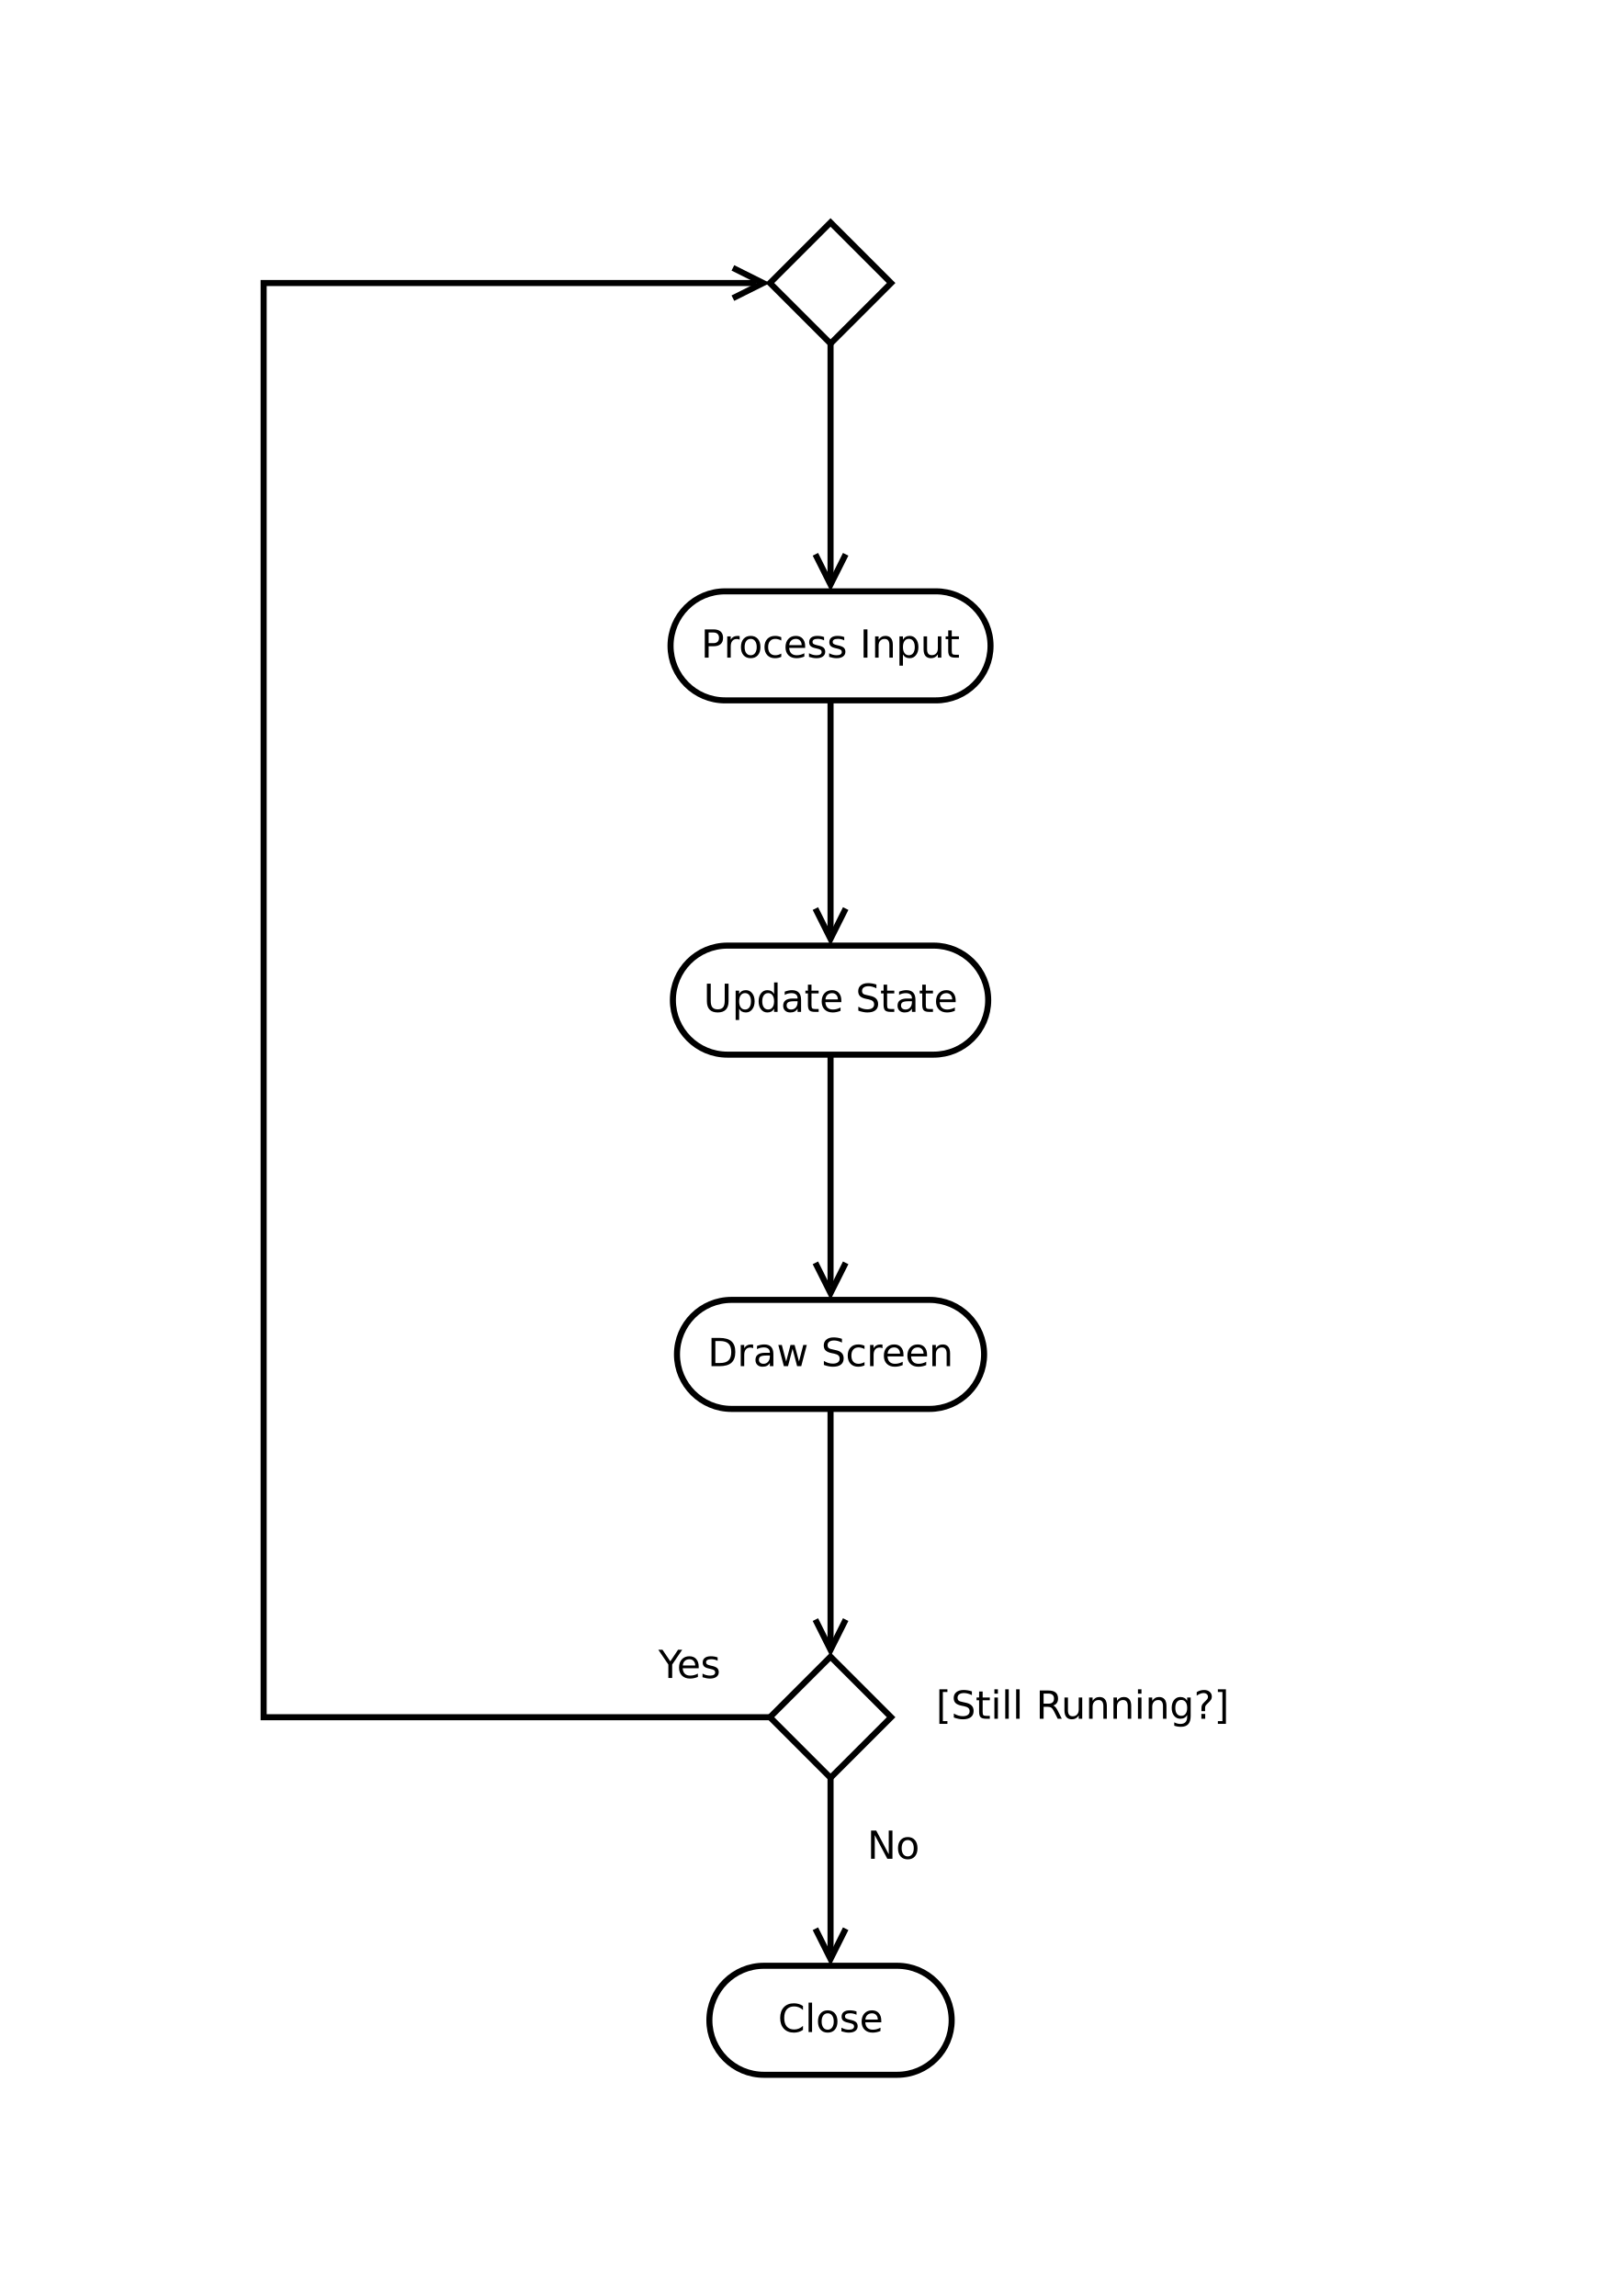
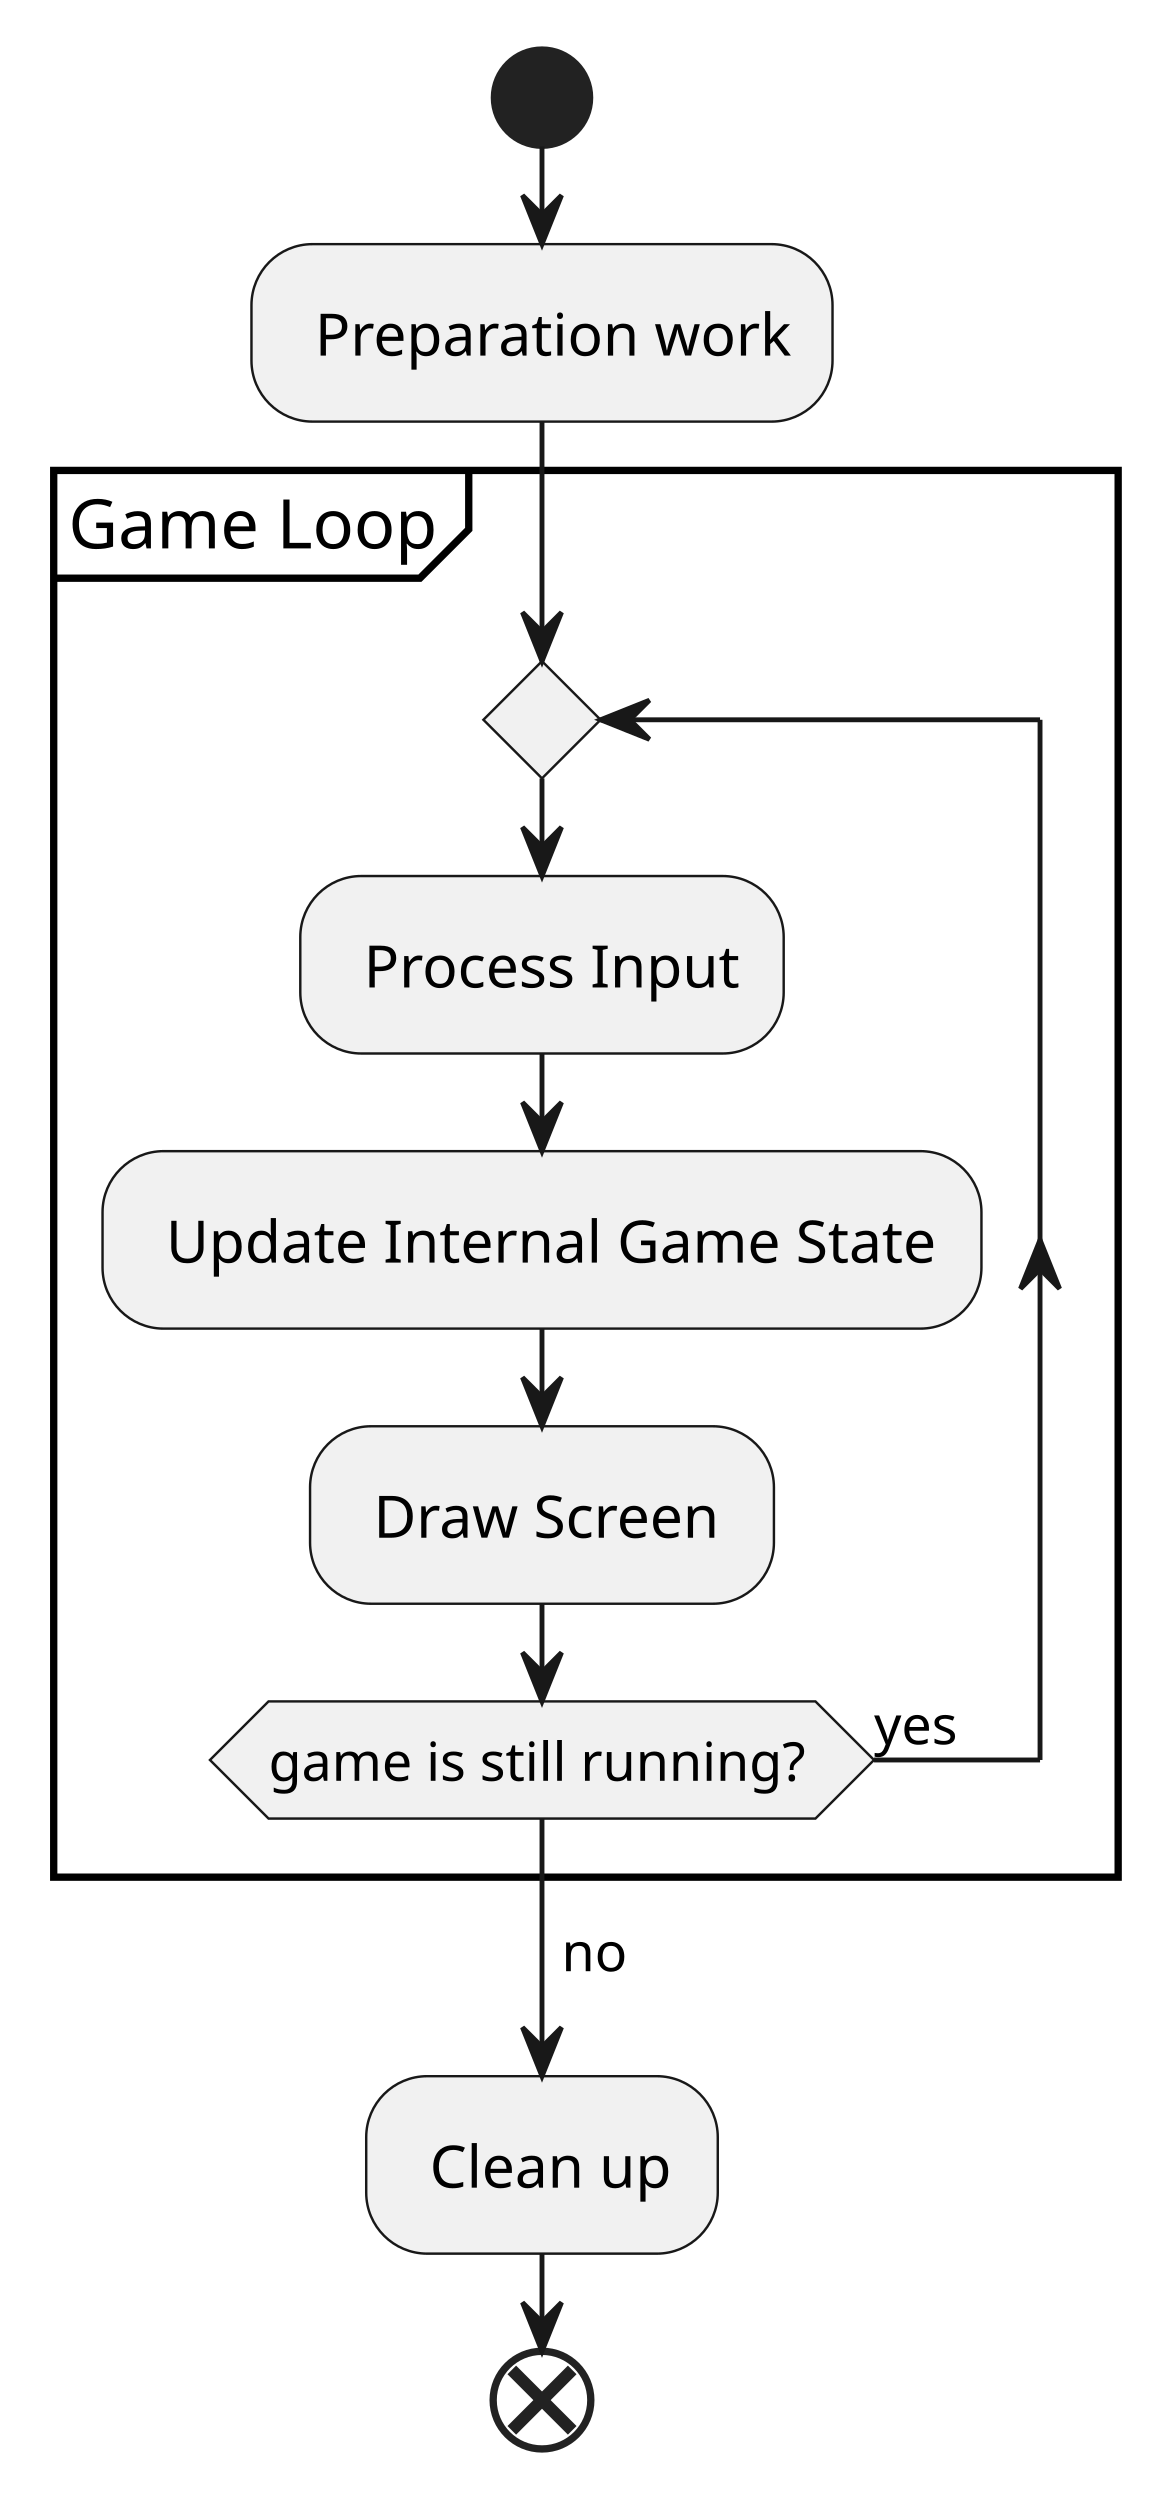
- <svg xmlns="http://www.w3.org/2000/svg" xmlns:xlink="http://www.w3.org/1999/xlink" width="595.276pt" height="841.89pt" viewBox="0 0 595.276 841.89" version="1.1">
-   <defs>
-     <g>
-       <symbol overflow="visible" id="glyph0-0">
-         <path style="stroke:none;" d="M 0.703 2.516 L 0.703 -10.031 L 7.812 -10.031 L 7.812 2.516 Z M 1.5 1.719 L 7.031 1.719 L 7.031 -9.234 L 1.5 -9.234 Z M 1.5 1.719 " />
-       </symbol>
-       <symbol overflow="visible" id="glyph0-1">
-         <path style="stroke:none;" d="M 2.797 -9.219 L 2.797 -5.312 L 4.562 -5.312 C 5.219 -5.312 5.723 -5.477 6.078 -5.812 C 6.43 -6.156 6.609 -6.641 6.609 -7.266 C 6.609 -7.891 6.43 -8.367 6.078 -8.703 C 5.723 -9.047 5.219 -9.219 4.562 -9.219 Z M 1.391 -10.359 L 4.562 -10.359 C 5.719 -10.359 6.594 -10.098 7.188 -9.578 C 7.789 -9.055 8.094 -8.285 8.094 -7.266 C 8.094 -6.242 7.789 -5.473 7.188 -4.953 C 6.594 -4.43 5.719 -4.172 4.562 -4.172 L 2.797 -4.172 L 2.797 0 L 1.391 0 Z M 1.391 -10.359 " />
-       </symbol>
-       <symbol overflow="visible" id="glyph0-2">
-         <path style="stroke:none;" d="M 5.844 -6.578 C 5.695 -6.66 5.539 -6.723 5.375 -6.766 C 5.207 -6.805 5.02 -6.828 4.812 -6.828 C 4.094 -6.828 3.539 -6.594 3.156 -6.125 C 2.77 -5.656 2.578 -4.977 2.578 -4.094 L 2.578 0 L 1.297 0 L 1.297 -7.781 L 2.578 -7.781 L 2.578 -6.562 C 2.848 -7.039 3.195 -7.395 3.625 -7.625 C 4.051 -7.852 4.57 -7.969 5.188 -7.969 C 5.281 -7.969 5.379 -7.957 5.484 -7.938 C 5.586 -7.926 5.707 -7.91 5.844 -7.891 Z M 5.844 -6.578 " />
-       </symbol>
-       <symbol overflow="visible" id="glyph0-3">
-         <path style="stroke:none;" d="M 4.359 -6.875 C 3.672 -6.875 3.125 -6.609 2.719 -6.078 C 2.32 -5.547 2.125 -4.812 2.125 -3.875 C 2.125 -2.945 2.32 -2.211 2.719 -1.672 C 3.113 -1.141 3.66 -0.875 4.359 -0.875 C 5.035 -0.875 5.57 -1.145 5.969 -1.688 C 6.363 -2.227 6.562 -2.957 6.562 -3.875 C 6.562 -4.801 6.363 -5.531 5.969 -6.062 C 5.57 -6.602 5.035 -6.875 4.359 -6.875 Z M 4.359 -7.969 C 5.461 -7.969 6.332 -7.602 6.969 -6.875 C 7.602 -6.156 7.922 -5.156 7.922 -3.875 C 7.922 -2.602 7.602 -1.602 6.969 -0.875 C 6.332 -0.156 5.461 0.203 4.359 0.203 C 3.242 0.203 2.367 -0.156 1.734 -0.875 C 1.098 -1.602 0.781 -2.602 0.781 -3.875 C 0.781 -5.156 1.098 -6.156 1.734 -6.875 C 2.367 -7.602 3.242 -7.969 4.359 -7.969 Z M 4.359 -7.969 " />
-       </symbol>
-       <symbol overflow="visible" id="glyph0-4">
-         <path style="stroke:none;" d="M 6.938 -7.484 L 6.938 -6.281 C 6.57 -6.477 6.207 -6.625 5.844 -6.719 C 5.477 -6.82 5.113 -6.875 4.75 -6.875 C 3.914 -6.875 3.27 -6.609 2.812 -6.078 C 2.352 -5.555 2.125 -4.82 2.125 -3.875 C 2.125 -2.926 2.352 -2.188 2.812 -1.656 C 3.27 -1.133 3.914 -0.875 4.75 -0.875 C 5.113 -0.875 5.477 -0.926 5.844 -1.031 C 6.207 -1.133 6.57 -1.285 6.938 -1.484 L 6.938 -0.297 C 6.582 -0.129 6.211 -0.004 5.828 0.078 C 5.441 0.16 5.035 0.203 4.609 0.203 C 3.441 0.203 2.508 -0.16 1.812 -0.891 C 1.125 -1.629 0.781 -2.625 0.781 -3.875 C 0.781 -5.145 1.129 -6.145 1.828 -6.875 C 2.523 -7.602 3.477 -7.969 4.688 -7.969 C 5.082 -7.969 5.469 -7.926 5.844 -7.844 C 6.219 -7.758 6.582 -7.641 6.938 -7.484 Z M 6.938 -7.484 " />
-       </symbol>
-       <symbol overflow="visible" id="glyph0-5">
-         <path style="stroke:none;" d="M 7.984 -4.203 L 7.984 -3.578 L 2.125 -3.578 C 2.176 -2.703 2.438 -2.031 2.906 -1.562 C 3.383 -1.102 4.047 -0.875 4.891 -0.875 C 5.379 -0.875 5.852 -0.938 6.312 -1.062 C 6.781 -1.188 7.238 -1.367 7.688 -1.609 L 7.688 -0.391 C 7.227 -0.203 6.758 -0.055 6.281 0.047 C 5.801 0.148 5.312 0.203 4.812 0.203 C 3.57 0.203 2.586 -0.156 1.859 -0.875 C 1.141 -1.602 0.781 -2.582 0.781 -3.812 C 0.781 -5.082 1.125 -6.094 1.812 -6.844 C 2.5 -7.594 3.426 -7.969 4.594 -7.969 C 5.645 -7.969 6.473 -7.629 7.078 -6.953 C 7.68 -6.273 7.984 -5.359 7.984 -4.203 Z M 6.719 -4.578 C 6.707 -5.273 6.508 -5.832 6.125 -6.25 C 5.738 -6.664 5.234 -6.875 4.609 -6.875 C 3.898 -6.875 3.328 -6.672 2.891 -6.266 C 2.461 -5.867 2.219 -5.305 2.156 -4.578 Z M 6.719 -4.578 " />
-       </symbol>
-       <symbol overflow="visible" id="glyph0-6">
-         <path style="stroke:none;" d="M 6.297 -7.547 L 6.297 -6.344 C 5.93 -6.52 5.555 -6.656 5.172 -6.75 C 4.785 -6.844 4.383 -6.891 3.969 -6.891 C 3.332 -6.891 2.852 -6.789 2.531 -6.594 C 2.219 -6.406 2.062 -6.117 2.062 -5.734 C 2.062 -5.43 2.176 -5.195 2.406 -5.031 C 2.633 -4.863 3.086 -4.703 3.766 -4.547 L 4.203 -4.453 C 5.109 -4.254 5.754 -3.977 6.141 -3.625 C 6.523 -3.27 6.719 -2.773 6.719 -2.141 C 6.719 -1.422 6.43 -0.848 5.859 -0.422 C 5.285 -0.004 4.5 0.203 3.5 0.203 C 3.082 0.203 2.645 0.16 2.188 0.078 C 1.738 -0.004 1.266 -0.125 0.766 -0.281 L 0.766 -1.609 C 1.242 -1.359 1.711 -1.172 2.172 -1.047 C 2.629 -0.93 3.082 -0.875 3.531 -0.875 C 4.125 -0.875 4.582 -0.973 4.906 -1.172 C 5.238 -1.379 5.406 -1.672 5.406 -2.047 C 5.406 -2.391 5.285 -2.656 5.047 -2.844 C 4.816 -3.031 4.305 -3.207 3.516 -3.375 L 3.062 -3.484 C 2.27 -3.648 1.695 -3.906 1.344 -4.25 C 1 -4.594 0.828 -5.066 0.828 -5.672 C 0.828 -6.398 1.082 -6.961 1.594 -7.359 C 2.113 -7.766 2.852 -7.969 3.812 -7.969 C 4.281 -7.969 4.723 -7.93 5.141 -7.859 C 5.555 -7.785 5.941 -7.68 6.297 -7.547 Z M 6.297 -7.547 " />
-       </symbol>
-       <symbol overflow="visible" id="glyph0-7">
-         <path style="stroke:none;" d="" />
-       </symbol>
-       <symbol overflow="visible" id="glyph0-8">
-         <path style="stroke:none;" d="M 1.391 -10.359 L 2.797 -10.359 L 2.797 0 L 1.391 0 Z M 1.391 -10.359 " />
-       </symbol>
-       <symbol overflow="visible" id="glyph0-9">
-         <path style="stroke:none;" d="M 7.797 -4.688 L 7.797 0 L 6.531 0 L 6.531 -4.656 C 6.531 -5.383 6.383 -5.93 6.094 -6.297 C 5.812 -6.672 5.379 -6.859 4.797 -6.859 C 4.109 -6.859 3.566 -6.633 3.172 -6.188 C 2.773 -5.75 2.578 -5.148 2.578 -4.391 L 2.578 0 L 1.297 0 L 1.297 -7.781 L 2.578 -7.781 L 2.578 -6.562 C 2.879 -7.031 3.238 -7.379 3.656 -7.609 C 4.07 -7.848 4.551 -7.969 5.094 -7.969 C 5.977 -7.969 6.648 -7.688 7.109 -7.125 C 7.566 -6.57 7.797 -5.758 7.797 -4.688 Z M 7.797 -4.688 " />
-       </symbol>
-       <symbol overflow="visible" id="glyph0-10">
-         <path style="stroke:none;" d="M 2.578 -1.172 L 2.578 2.953 L 1.297 2.953 L 1.297 -7.781 L 2.578 -7.781 L 2.578 -6.594 C 2.848 -7.062 3.188 -7.406 3.594 -7.625 C 4 -7.852 4.488 -7.969 5.062 -7.969 C 6.008 -7.969 6.773 -7.594 7.359 -6.844 C 7.953 -6.094 8.25 -5.102 8.25 -3.875 C 8.25 -2.656 7.953 -1.672 7.359 -0.922 C 6.773 -0.172 6.008 0.203 5.062 0.203 C 4.488 0.203 4 0.094 3.594 -0.125 C 3.188 -0.352 2.848 -0.703 2.578 -1.172 Z M 6.922 -3.875 C 6.922 -4.82 6.727 -5.562 6.344 -6.094 C 5.957 -6.625 5.426 -6.891 4.75 -6.891 C 4.07 -6.891 3.539 -6.625 3.156 -6.094 C 2.77 -5.562 2.578 -4.82 2.578 -3.875 C 2.578 -2.938 2.77 -2.203 3.156 -1.672 C 3.539 -1.141 4.07 -0.875 4.75 -0.875 C 5.426 -0.875 5.957 -1.141 6.344 -1.672 C 6.727 -2.203 6.922 -2.938 6.922 -3.875 Z M 6.922 -3.875 " />
-       </symbol>
-       <symbol overflow="visible" id="glyph0-11">
-         <path style="stroke:none;" d="M 1.203 -3.062 L 1.203 -7.781 L 2.484 -7.781 L 2.484 -3.125 C 2.484 -2.383 2.625 -1.828 2.906 -1.453 C 3.195 -1.086 3.629 -0.906 4.203 -0.906 C 4.891 -0.906 5.43 -1.125 5.828 -1.562 C 6.234 -2.008 6.438 -2.613 6.438 -3.375 L 6.438 -7.781 L 7.719 -7.781 L 7.719 0 L 6.438 0 L 6.438 -1.188 C 6.133 -0.719 5.773 -0.367 5.359 -0.141 C 4.953 0.086 4.477 0.203 3.938 0.203 C 3.039 0.203 2.359 -0.07 1.891 -0.625 C 1.43 -1.188 1.203 -2 1.203 -3.062 Z M 4.422 -7.969 Z M 4.422 -7.969 " />
-       </symbol>
-       <symbol overflow="visible" id="glyph0-12">
-         <path style="stroke:none;" d="M 2.609 -9.984 L 2.609 -7.781 L 5.234 -7.781 L 5.234 -6.781 L 2.609 -6.781 L 2.609 -2.562 C 2.609 -1.926 2.691 -1.516 2.859 -1.328 C 3.035 -1.148 3.391 -1.062 3.922 -1.062 L 5.234 -1.062 L 5.234 0 L 3.922 0 C 2.93 0 2.25 -0.18 1.875 -0.547 C 1.5 -0.922 1.312 -1.594 1.312 -2.562 L 1.312 -6.781 L 0.375 -6.781 L 0.375 -7.781 L 1.312 -7.781 L 1.312 -9.984 Z M 2.609 -9.984 " />
-       </symbol>
-       <symbol overflow="visible" id="glyph0-13">
-         <path style="stroke:none;" d="M 1.234 -10.359 L 2.641 -10.359 L 2.641 -4.062 C 2.641 -2.957 2.844 -2.16 3.25 -1.672 C 3.656 -1.18 4.305 -0.938 5.203 -0.938 C 6.098 -0.938 6.75 -1.18 7.156 -1.672 C 7.562 -2.16 7.766 -2.957 7.766 -4.062 L 7.766 -10.359 L 9.172 -10.359 L 9.172 -3.891 C 9.172 -2.547 8.836 -1.523 8.172 -0.828 C 7.504 -0.141 6.516 0.203 5.203 0.203 C 3.898 0.203 2.91 -0.141 2.234 -0.828 C 1.566 -1.523 1.234 -2.547 1.234 -3.891 Z M 1.234 -10.359 " />
-       </symbol>
-       <symbol overflow="visible" id="glyph0-14">
-         <path style="stroke:none;" d="M 6.453 -6.594 L 6.453 -10.797 L 7.734 -10.797 L 7.734 0 L 6.453 0 L 6.453 -1.172 C 6.18 -0.703 5.844 -0.352 5.438 -0.125 C 5.031 0.094 4.539 0.203 3.969 0.203 C 3.031 0.203 2.266 -0.172 1.672 -0.922 C 1.078 -1.672 0.781 -2.656 0.781 -3.875 C 0.781 -5.102 1.078 -6.094 1.672 -6.844 C 2.266 -7.594 3.031 -7.969 3.969 -7.969 C 4.539 -7.969 5.031 -7.852 5.438 -7.625 C 5.844 -7.406 6.18 -7.062 6.453 -6.594 Z M 2.109 -3.875 C 2.109 -2.938 2.301 -2.203 2.688 -1.672 C 3.07 -1.141 3.602 -0.875 4.281 -0.875 C 4.957 -0.875 5.488 -1.141 5.875 -1.672 C 6.258 -2.203 6.453 -2.938 6.453 -3.875 C 6.453 -4.82 6.258 -5.562 5.875 -6.094 C 5.488 -6.625 4.957 -6.891 4.281 -6.891 C 3.602 -6.891 3.07 -6.625 2.688 -6.094 C 2.301 -5.562 2.109 -4.82 2.109 -3.875 Z M 2.109 -3.875 " />
-       </symbol>
-       <symbol overflow="visible" id="glyph0-15">
-         <path style="stroke:none;" d="M 4.875 -3.906 C 3.844 -3.906 3.125 -3.785 2.719 -3.547 C 2.32 -3.316 2.125 -2.914 2.125 -2.344 C 2.125 -1.895 2.273 -1.535 2.578 -1.266 C 2.879 -1.004 3.285 -0.875 3.797 -0.875 C 4.504 -0.875 5.07 -1.125 5.5 -1.625 C 5.926 -2.125 6.141 -2.789 6.141 -3.625 L 6.141 -3.906 Z M 7.422 -4.438 L 7.422 0 L 6.141 0 L 6.141 -1.188 C 5.848 -0.707 5.484 -0.352 5.047 -0.125 C 4.617 0.094 4.086 0.203 3.453 0.203 C 2.66 0.203 2.031 -0.02 1.562 -0.469 C 1.094 -0.914 0.859 -1.516 0.859 -2.266 C 0.859 -3.141 1.148 -3.797 1.734 -4.234 C 2.316 -4.68 3.191 -4.906 4.359 -4.906 L 6.141 -4.906 L 6.141 -5.031 C 6.141 -5.625 5.945 -6.078 5.562 -6.391 C 5.176 -6.711 4.633 -6.875 3.938 -6.875 C 3.488 -6.875 3.051 -6.82 2.625 -6.719 C 2.207 -6.613 1.805 -6.453 1.422 -6.234 L 1.422 -7.422 C 1.891 -7.598 2.344 -7.734 2.781 -7.828 C 3.219 -7.922 3.645 -7.969 4.062 -7.969 C 5.188 -7.969 6.023 -7.676 6.578 -7.094 C 7.141 -6.508 7.422 -5.625 7.422 -4.438 Z M 7.422 -4.438 " />
-       </symbol>
-       <symbol overflow="visible" id="glyph0-16">
-         <path style="stroke:none;" d="M 7.609 -10.031 L 7.609 -8.656 C 7.078 -8.914 6.57 -9.109 6.094 -9.234 C 5.625 -9.359 5.172 -9.422 4.734 -9.422 C 3.973 -9.422 3.383 -9.27 2.969 -8.969 C 2.551 -8.676 2.344 -8.254 2.344 -7.703 C 2.344 -7.242 2.477 -6.895 2.75 -6.656 C 3.031 -6.426 3.555 -6.242 4.328 -6.109 L 5.172 -5.922 C 6.211 -5.723 6.984 -5.375 7.484 -4.875 C 7.984 -4.375 8.234 -3.703 8.234 -2.859 C 8.234 -1.859 7.895 -1.098 7.219 -0.578 C 6.551 -0.055 5.566 0.203 4.266 0.203 C 3.773 0.203 3.254 0.145 2.703 0.031 C 2.148 -0.07 1.578 -0.234 0.984 -0.453 L 0.984 -1.906 C 1.547 -1.582 2.098 -1.336 2.641 -1.172 C 3.191 -1.016 3.734 -0.938 4.266 -0.938 C 5.066 -0.938 5.68 -1.094 6.109 -1.406 C 6.547 -1.719 6.766 -2.164 6.766 -2.75 C 6.766 -3.258 6.609 -3.656 6.297 -3.938 C 5.984 -4.227 5.473 -4.445 4.766 -4.594 L 3.906 -4.766 C 2.863 -4.973 2.109 -5.297 1.641 -5.734 C 1.172 -6.18 0.938 -6.801 0.938 -7.594 C 0.938 -8.508 1.258 -9.227 1.906 -9.75 C 2.551 -10.281 3.441 -10.547 4.578 -10.547 C 5.055 -10.547 5.547 -10.504 6.047 -10.422 C 6.555 -10.336 7.078 -10.207 7.609 -10.031 Z M 7.609 -10.031 " />
-       </symbol>
-       <symbol overflow="visible" id="glyph0-17">
-         <path style="stroke:none;" d="M 2.797 -9.219 L 2.797 -1.156 L 4.484 -1.156 C 5.922 -1.156 6.969 -1.477 7.625 -2.125 C 8.289 -2.77 8.625 -3.789 8.625 -5.188 C 8.625 -6.582 8.289 -7.602 7.625 -8.25 C 6.969 -8.895 5.922 -9.219 4.484 -9.219 Z M 1.391 -10.359 L 4.281 -10.359 C 6.289 -10.359 7.766 -9.941 8.703 -9.109 C 9.641 -8.273 10.109 -6.969 10.109 -5.188 C 10.109 -3.406 9.633 -2.094 8.688 -1.25 C 7.75 -0.414 6.281 0 4.281 0 L 1.391 0 Z M 1.391 -10.359 " />
-       </symbol>
-       <symbol overflow="visible" id="glyph0-18">
-         <path style="stroke:none;" d="M 0.594 -7.781 L 1.875 -7.781 L 3.469 -1.703 L 5.062 -7.781 L 6.562 -7.781 L 8.172 -1.703 L 9.75 -7.781 L 11.031 -7.781 L 9 0 L 7.484 0 L 5.812 -6.375 L 4.141 0 L 2.625 0 Z M 0.594 -7.781 " />
-       </symbol>
-       <symbol overflow="visible" id="glyph0-19">
-         <path style="stroke:none;" d="M 9.156 -9.562 L 9.156 -8.094 C 8.688 -8.531 8.18 -8.859 7.641 -9.078 C 7.109 -9.297 6.539 -9.406 5.938 -9.406 C 4.758 -9.406 3.852 -9.039 3.219 -8.312 C 2.594 -7.594 2.281 -6.547 2.281 -5.172 C 2.281 -3.805 2.594 -2.758 3.219 -2.031 C 3.852 -1.312 4.758 -0.953 5.938 -0.953 C 6.539 -0.953 7.109 -1.062 7.641 -1.281 C 8.18 -1.5 8.688 -1.828 9.156 -2.266 L 9.156 -0.797 C 8.664 -0.461 8.145 -0.211 7.594 -0.047 C 7.051 0.117 6.473 0.203 5.859 0.203 C 4.285 0.203 3.047 -0.273 2.141 -1.234 C 1.242 -2.203 0.797 -3.516 0.797 -5.172 C 0.797 -6.836 1.242 -8.148 2.141 -9.109 C 3.047 -10.066 4.285 -10.547 5.859 -10.547 C 6.484 -10.547 7.066 -10.461 7.609 -10.297 C 8.16 -10.141 8.676 -9.895 9.156 -9.562 Z M 9.156 -9.562 " />
-       </symbol>
-       <symbol overflow="visible" id="glyph0-20">
-         <path style="stroke:none;" d="M 1.344 -10.797 L 2.625 -10.797 L 2.625 0 L 1.344 0 Z M 1.344 -10.797 " />
-       </symbol>
-       <symbol overflow="visible" id="glyph0-21">
-         <path style="stroke:none;" d="M 1.219 -10.797 L 4.172 -10.797 L 4.172 -9.812 L 2.5 -9.812 L 2.5 0.875 L 4.172 0.875 L 4.172 1.875 L 1.219 1.875 Z M 1.219 -10.797 " />
-       </symbol>
-       <symbol overflow="visible" id="glyph0-22">
-         <path style="stroke:none;" d="M 1.344 -7.781 L 2.625 -7.781 L 2.625 0 L 1.344 0 Z M 1.344 -10.797 L 2.625 -10.797 L 2.625 -9.188 L 1.344 -9.188 Z M 1.344 -10.797 " />
-       </symbol>
-       <symbol overflow="visible" id="glyph0-23">
-         <path style="stroke:none;" d="M 6.312 -4.859 C 6.613 -4.754 6.906 -4.535 7.188 -4.203 C 7.469 -3.867 7.754 -3.41 8.047 -2.828 L 9.469 0 L 7.969 0 L 6.641 -2.656 C 6.297 -3.352 5.961 -3.812 5.641 -4.031 C 5.316 -4.258 4.879 -4.375 4.328 -4.375 L 2.797 -4.375 L 2.797 0 L 1.391 0 L 1.391 -10.359 L 4.562 -10.359 C 5.75 -10.359 6.633 -10.109 7.219 -9.609 C 7.801 -9.117 8.094 -8.375 8.094 -7.375 C 8.094 -6.727 7.938 -6.188 7.625 -5.75 C 7.32 -5.32 6.883 -5.023 6.312 -4.859 Z M 2.797 -9.219 L 2.797 -5.531 L 4.562 -5.531 C 5.238 -5.531 5.75 -5.688 6.094 -6 C 6.438 -6.312 6.609 -6.77 6.609 -7.375 C 6.609 -7.988 6.438 -8.445 6.094 -8.75 C 5.75 -9.062 5.238 -9.219 4.562 -9.219 Z M 2.797 -9.219 " />
-       </symbol>
-       <symbol overflow="visible" id="glyph0-24">
-         <path style="stroke:none;" d="M 6.453 -3.984 C 6.453 -4.898 6.258 -5.613 5.875 -6.125 C 5.5 -6.633 4.969 -6.891 4.281 -6.891 C 3.594 -6.891 3.055 -6.633 2.672 -6.125 C 2.297 -5.613 2.109 -4.898 2.109 -3.984 C 2.109 -3.055 2.297 -2.336 2.672 -1.828 C 3.055 -1.316 3.594 -1.062 4.281 -1.062 C 4.969 -1.062 5.5 -1.316 5.875 -1.828 C 6.258 -2.336 6.453 -3.055 6.453 -3.984 Z M 7.734 -0.969 C 7.734 0.352 7.438 1.336 6.844 1.984 C 6.258 2.629 5.363 2.953 4.156 2.953 C 3.707 2.953 3.281 2.914 2.875 2.844 C 2.477 2.781 2.094 2.68 1.719 2.547 L 1.719 1.312 C 2.094 1.508 2.461 1.656 2.828 1.75 C 3.191 1.852 3.566 1.906 3.953 1.906 C 4.785 1.906 5.41 1.688 5.828 1.25 C 6.242 0.812 6.453 0.148 6.453 -0.734 L 6.453 -1.375 C 6.191 -0.914 5.852 -0.57 5.438 -0.344 C 5.031 -0.113 4.539 0 3.969 0 C 3.008 0 2.238 -0.363 1.656 -1.094 C 1.07 -1.82 0.781 -2.785 0.781 -3.984 C 0.781 -5.18 1.07 -6.145 1.656 -6.875 C 2.238 -7.602 3.008 -7.969 3.969 -7.969 C 4.539 -7.969 5.031 -7.852 5.438 -7.625 C 5.852 -7.395 6.191 -7.051 6.453 -6.594 L 6.453 -7.781 L 7.734 -7.781 Z M 7.734 -0.969 " />
-       </symbol>
-       <symbol overflow="visible" id="glyph0-25">
-         <path style="stroke:none;" d="M 2.719 -1.766 L 4.125 -1.766 L 4.125 0 L 2.719 0 Z M 4.078 -2.781 L 2.75 -2.781 L 2.75 -3.859 C 2.75 -4.316 2.812 -4.695 2.938 -5 C 3.07 -5.301 3.348 -5.648 3.766 -6.047 L 4.391 -6.672 C 4.66 -6.922 4.852 -7.148 4.969 -7.359 C 5.082 -7.578 5.141 -7.801 5.141 -8.031 C 5.141 -8.445 4.988 -8.781 4.688 -9.031 C 4.383 -9.289 3.984 -9.422 3.484 -9.422 C 3.117 -9.422 2.727 -9.336 2.312 -9.172 C 1.895 -9.004 1.461 -8.77 1.016 -8.469 L 1.016 -9.766 C 1.453 -10.035 1.895 -10.234 2.344 -10.359 C 2.789 -10.484 3.254 -10.547 3.734 -10.547 C 4.578 -10.547 5.254 -10.32 5.766 -9.875 C 6.285 -9.426 6.547 -8.836 6.547 -8.109 C 6.547 -7.754 6.461 -7.414 6.297 -7.094 C 6.129 -6.781 5.836 -6.426 5.422 -6.031 L 4.812 -5.422 C 4.594 -5.211 4.438 -5.047 4.344 -4.922 C 4.258 -4.797 4.203 -4.676 4.172 -4.562 C 4.141 -4.469 4.113 -4.348 4.094 -4.203 C 4.082 -4.066 4.078 -3.879 4.078 -3.641 Z M 4.078 -2.781 " />
-       </symbol>
-       <symbol overflow="visible" id="glyph0-26">
-         <path style="stroke:none;" d="M 4.328 -10.797 L 4.328 1.875 L 1.375 1.875 L 1.375 0.875 L 3.047 0.875 L 3.047 -9.812 L 1.375 -9.812 L 1.375 -10.797 Z M 4.328 -10.797 " />
-       </symbol>
-       <symbol overflow="visible" id="glyph0-27">
-         <path style="stroke:none;" d="M -0.031 -10.359 L 1.484 -10.359 L 4.359 -6.109 L 7.203 -10.359 L 8.719 -10.359 L 5.047 -4.938 L 5.047 0 L 3.641 0 L 3.641 -4.938 Z M -0.031 -10.359 " />
-       </symbol>
-       <symbol overflow="visible" id="glyph0-28">
-         <path style="stroke:none;" d="M 1.391 -10.359 L 3.281 -10.359 L 7.875 -1.688 L 7.875 -10.359 L 9.234 -10.359 L 9.234 0 L 7.359 0 L 2.75 -8.672 L 2.75 0 L 1.391 0 Z M 1.391 -10.359 " />
-       </symbol>
-     </g>
-     <clipPath id="clip1">
-       <path d="M 80 80 L 515.277 80 L 515.277 761.891 L 80 761.891 Z M 80 80 " />
-     </clipPath>
-     <clipPath id="clip2">
-       <path d="M 250 80 L 359 80 L 359 158 L 250 158 Z M 250 80 " />
-     </clipPath>
-     <clipPath id="clip3">
-       <path d="M 258 719 L 351 719 L 351 761.891 L 258 761.891 Z M 258 719 " />
-     </clipPath>
-   </defs>
-   <g id="surface1">
-     <g clip-path="url(#clip1)" clip-rule="nonzero">
-       <rect x="0" y="0" width="595.276" height="841.89" style="fill:rgb(100%,100%,100%);fill-opacity:1;stroke:none;" />
-     </g>
-     <path style="fill-rule:evenodd;fill:rgb(100%,100%,100%);fill-opacity:1;stroke-width:2.221;stroke-linecap:butt;stroke-linejoin:miter;stroke:rgb(0%,0%,0%);stroke-opacity:1;stroke-miterlimit:10;" d="M 265.816 216.832 L 343.156 216.832 C 354.195 216.832 363.145 225.781 363.145 236.82 C 363.145 247.859 354.195 256.809 343.156 256.809 L 265.816 256.809 C 254.777 256.809 245.832 247.859 245.832 236.82 C 245.832 225.781 254.777 216.832 265.816 216.832 " />
-     <g style="fill:rgb(0%,0%,0%);fill-opacity:1;">
-       <use xlink:href="#glyph0-1" x="256.992" y="241.138" />
-     </g>
-     <g style="fill:rgb(0%,0%,0%);fill-opacity:1;">
-       <use xlink:href="#glyph0-2" x="265.321" y="241.138" />
-     </g>
-     <g style="fill:rgb(0%,0%,0%);fill-opacity:1;">
-       <use xlink:href="#glyph0-3" x="270.864" y="241.138" />
-     </g>
-     <g style="fill:rgb(0%,0%,0%);fill-opacity:1;">
-       <use xlink:href="#glyph0-4" x="279.491" y="241.138" />
-     </g>
-     <g style="fill:rgb(0%,0%,0%);fill-opacity:1;">
-       <use xlink:href="#glyph0-5" x="287.195" y="241.138" />
-     </g>
-     <g style="fill:rgb(0%,0%,0%);fill-opacity:1;">
-       <use xlink:href="#glyph0-6" x="295.822" y="241.138" />
-       <use xlink:href="#glyph0-6" x="303.213" y="241.138" />
-       <use xlink:href="#glyph0-7" x="310.603" y="241.138" />
-     </g>
-     <g style="fill:rgb(0%,0%,0%);fill-opacity:1;">
-       <use xlink:href="#glyph0-8" x="315.222" y="241.138" />
-     </g>
-     <g style="fill:rgb(0%,0%,0%);fill-opacity:1;">
-       <use xlink:href="#glyph0-9" x="319.529" y="241.138" />
-     </g>
-     <g style="fill:rgb(0%,0%,0%);fill-opacity:1;">
-       <use xlink:href="#glyph0-10" x="328.455" y="241.138" />
-     </g>
-     <g style="fill:rgb(0%,0%,0%);fill-opacity:1;">
-       <use xlink:href="#glyph0-11" x="337.395" y="241.138" />
-     </g>
-     <g style="fill:rgb(0%,0%,0%);fill-opacity:1;">
-       <use xlink:href="#glyph0-12" x="346.32" y="241.138" />
-     </g>
-     <path style="fill-rule:evenodd;fill:rgb(100%,100%,100%);fill-opacity:1;stroke-width:2.221;stroke-linecap:butt;stroke-linejoin:miter;stroke:rgb(0%,0%,0%);stroke-opacity:1;stroke-miterlimit:10;" d="M 266.68 346.734 L 342.297 346.734 C 353.336 346.734 362.285 355.684 362.285 366.723 C 362.285 377.762 353.336 386.711 342.297 386.711 L 266.68 386.711 C 255.641 386.711 246.691 377.762 246.691 366.723 C 246.691 355.684 255.641 346.734 266.68 346.734 " />
-     <g style="fill:rgb(0%,0%,0%);fill-opacity:1;">
-       <use xlink:href="#glyph0-13" x="257.926" y="371.04" />
-     </g>
-     <g style="fill:rgb(0%,0%,0%);fill-opacity:1;">
-       <use xlink:href="#glyph0-10" x="268.401" y="371.04" />
-     </g>
-     <g style="fill:rgb(0%,0%,0%);fill-opacity:1;">
-       <use xlink:href="#glyph0-14" x="277.341" y="371.04" />
-     </g>
-     <g style="fill:rgb(0%,0%,0%);fill-opacity:1;">
-       <use xlink:href="#glyph0-15" x="286.266" y="371.04" />
-     </g>
-     <g style="fill:rgb(0%,0%,0%);fill-opacity:1;">
-       <use xlink:href="#glyph0-12" x="294.894" y="371.04" />
-       <use xlink:href="#glyph0-5" x="300.465" y="371.04" />
-     </g>
-     <g style="fill:rgb(0%,0%,0%);fill-opacity:1;">
-       <use xlink:href="#glyph0-7" x="309.078" y="371.04" />
-     </g>
-     <g style="fill:rgb(0%,0%,0%);fill-opacity:1;">
-       <use xlink:href="#glyph0-16" x="313.697" y="371.04" />
-     </g>
-     <g style="fill:rgb(0%,0%,0%);fill-opacity:1;">
-       <use xlink:href="#glyph0-12" x="322.623" y="371.04" />
-       <use xlink:href="#glyph0-15" x="328.194" y="371.04" />
-     </g>
-     <g style="fill:rgb(0%,0%,0%);fill-opacity:1;">
-       <use xlink:href="#glyph0-12" x="336.807" y="371.04" />
-       <use xlink:href="#glyph0-5" x="342.379" y="371.04" />
-     </g>
-     <path style="fill-rule:evenodd;fill:rgb(100%,100%,100%);fill-opacity:1;stroke-width:2.221;stroke-linecap:butt;stroke-linejoin:miter;stroke:rgb(0%,0%,0%);stroke-opacity:1;stroke-miterlimit:10;" d="M 268.176 476.637 L 340.797 476.637 C 351.836 476.637 360.785 485.586 360.785 496.625 C 360.785 507.664 351.836 516.613 340.797 516.613 L 268.176 516.613 C 257.141 516.613 248.191 507.664 248.191 496.625 C 248.191 485.586 257.141 476.637 268.176 476.637 " />
-     <g style="fill:rgb(0%,0%,0%);fill-opacity:1;">
-       <use xlink:href="#glyph0-17" x="259.465" y="500.943" />
-     </g>
-     <g style="fill:rgb(0%,0%,0%);fill-opacity:1;">
-       <use xlink:href="#glyph0-2" x="270.267" y="500.943" />
-       <use xlink:href="#glyph0-15" x="276.108" y="500.943" />
-     </g>
-     <g style="fill:rgb(0%,0%,0%);fill-opacity:1;">
-       <use xlink:href="#glyph0-18" x="284.75" y="500.943" />
-     </g>
-     <g style="fill:rgb(0%,0%,0%);fill-opacity:1;">
-       <use xlink:href="#glyph0-7" x="296.447" y="500.943" />
-     </g>
-     <g style="fill:rgb(0%,0%,0%);fill-opacity:1;">
-       <use xlink:href="#glyph0-16" x="301.066" y="500.943" />
-     </g>
-     <g style="fill:rgb(0%,0%,0%);fill-opacity:1;">
-       <use xlink:href="#glyph0-4" x="310.006" y="500.943" />
-     </g>
-     <g style="fill:rgb(0%,0%,0%);fill-opacity:1;">
-       <use xlink:href="#glyph0-2" x="317.695" y="500.943" />
-     </g>
-     <g style="fill:rgb(0%,0%,0%);fill-opacity:1;">
-       <use xlink:href="#glyph0-5" x="323.252" y="500.943" />
-     </g>
-     <g style="fill:rgb(0%,0%,0%);fill-opacity:1;">
-       <use xlink:href="#glyph0-5" x="331.88" y="500.943" />
-     </g>
-     <g style="fill:rgb(0%,0%,0%);fill-opacity:1;">
-       <use xlink:href="#glyph0-9" x="340.521" y="500.943" />
-     </g>
-     <path style="fill-rule:evenodd;fill:rgb(100%,100%,100%);fill-opacity:1;stroke-width:2.221;stroke-linecap:butt;stroke-linejoin:miter;stroke:rgb(0%,0%,0%);stroke-opacity:1;stroke-miterlimit:10;" d="M 282.281 629.668 L 304.488 607.461 L 326.695 629.668 L 304.488 651.875 Z M 282.281 629.668 " />
-     <path style=" stroke:none;fill-rule:evenodd;fill:rgb(100%,100%,100%);fill-opacity:1;" d="M 282.281 103.777 L 304.488 81.57 L 326.695 103.777 L 304.488 125.984 Z M 282.281 103.777 " />
-     <g clip-path="url(#clip2)" clip-rule="nonzero">
-       <path style="fill:none;stroke-width:2.221;stroke-linecap:butt;stroke-linejoin:miter;stroke:rgb(0%,0%,0%);stroke-opacity:1;stroke-miterlimit:10;" d="M 282.281 103.777 L 304.488 81.57 L 326.695 103.777 L 304.488 125.984 Z M 282.281 103.777 " />
-     </g>
-     <path style="fill:none;stroke-width:2.221;stroke-linecap:butt;stroke-linejoin:miter;stroke:rgb(0%,0%,0%);stroke-opacity:1;stroke-miterlimit:10;" d="M 304.488 125.984 L 304.488 211.867 " />
-     <path style="fill:none;stroke-width:2.221;stroke-linecap:butt;stroke-linejoin:miter;stroke:rgb(0%,0%,0%);stroke-opacity:1;stroke-miterlimit:10;" d="M 298.938 203.246 L 304.488 214.352 L 310.039 203.246 " />
-     <path style="fill:none;stroke-width:2.221;stroke-linecap:butt;stroke-linejoin:miter;stroke:rgb(0%,0%,0%);stroke-opacity:1;stroke-miterlimit:10;" d="M 304.488 256.809 L 304.488 341.77 " />
-     <path style="fill:none;stroke-width:2.221;stroke-linecap:butt;stroke-linejoin:miter;stroke:rgb(0%,0%,0%);stroke-opacity:1;stroke-miterlimit:10;" d="M 298.938 333.148 L 304.488 344.254 L 310.039 333.148 " />
-     <path style="fill:none;stroke-width:2.221;stroke-linecap:butt;stroke-linejoin:miter;stroke:rgb(0%,0%,0%);stroke-opacity:1;stroke-miterlimit:10;" d="M 304.488 386.711 L 304.488 471.672 " />
-     <path style="fill:none;stroke-width:2.221;stroke-linecap:butt;stroke-linejoin:miter;stroke:rgb(0%,0%,0%);stroke-opacity:1;stroke-miterlimit:10;" d="M 298.938 463.051 L 304.488 474.156 L 310.039 463.051 " />
-     <path style="fill:none;stroke-width:2.221;stroke-linecap:butt;stroke-linejoin:miter;stroke:rgb(0%,0%,0%);stroke-opacity:1;stroke-miterlimit:10;" d="M 304.488 516.613 L 304.488 602.492 " />
-     <path style="fill:none;stroke-width:2.221;stroke-linecap:butt;stroke-linejoin:miter;stroke:rgb(0%,0%,0%);stroke-opacity:1;stroke-miterlimit:10;" d="M 298.938 593.871 L 304.488 604.977 L 310.039 593.871 " />
-     <path style=" stroke:none;fill-rule:evenodd;fill:rgb(100%,100%,100%);fill-opacity:1;" d="M 280.059 720.805 L 328.918 720.805 C 339.957 720.805 348.902 729.754 348.902 740.793 C 348.902 751.832 339.957 760.781 328.918 760.781 L 280.059 760.781 C 269.02 760.781 260.07 751.832 260.07 740.793 C 260.07 729.754 269.02 720.805 280.059 720.805 " />
-     <g clip-path="url(#clip3)" clip-rule="nonzero">
-       <path style="fill:none;stroke-width:2.221;stroke-linecap:butt;stroke-linejoin:miter;stroke:rgb(0%,0%,0%);stroke-opacity:1;stroke-miterlimit:10;" d="M 280.059 720.805 L 328.918 720.805 C 339.957 720.805 348.902 729.754 348.902 740.793 C 348.902 751.832 339.957 760.781 328.918 760.781 L 280.059 760.781 C 269.02 760.781 260.07 751.832 260.07 740.793 C 260.07 729.754 269.02 720.805 280.059 720.805 " />
-     </g>
-     <g style="fill:rgb(0%,0%,0%);fill-opacity:1;">
-       <use xlink:href="#glyph0-19" x="285.23" y="745.111" />
-     </g>
-     <g style="fill:rgb(0%,0%,0%);fill-opacity:1;">
-       <use xlink:href="#glyph0-20" x="295.094" y="745.111" />
-     </g>
-     <g style="fill:rgb(0%,0%,0%);fill-opacity:1;">
-       <use xlink:href="#glyph0-3" x="299.102" y="745.111" />
-     </g>
-     <g style="fill:rgb(0%,0%,0%);fill-opacity:1;">
-       <use xlink:href="#glyph0-6" x="307.715" y="745.111" />
-       <use xlink:href="#glyph0-5" x="315.106" y="745.111" />
-     </g>
-     <path style="fill:none;stroke-width:2.221;stroke-linecap:butt;stroke-linejoin:miter;stroke:rgb(0%,0%,0%);stroke-opacity:1;stroke-miterlimit:10;" d="M 304.488 651.875 L 304.488 715.84 " />
-     <path style="fill:none;stroke-width:2.221;stroke-linecap:butt;stroke-linejoin:miter;stroke:rgb(0%,0%,0%);stroke-opacity:1;stroke-miterlimit:10;" d="M 298.938 707.219 L 304.488 718.324 L 310.039 707.219 " />
-     <path style="fill:none;stroke-width:2.221;stroke-linecap:butt;stroke-linejoin:miter;stroke:rgb(0%,0%,0%);stroke-opacity:1;stroke-miterlimit:10;" d="M 282.281 629.668 L 96.656 629.668 L 96.656 103.777 L 277.312 103.777 " />
-     <path style="fill:none;stroke-width:2.221;stroke-linecap:butt;stroke-linejoin:miter;stroke:rgb(0%,0%,0%);stroke-opacity:1;stroke-miterlimit:10;" d="M 268.691 109.328 L 279.797 103.777 L 268.691 98.227 " />
-     <g style="fill:rgb(0%,0%,0%);fill-opacity:1;">
-       <use xlink:href="#glyph0-21" x="343.164" y="630.224" />
-       <use xlink:href="#glyph0-16" x="348.707" y="630.224" />
-     </g>
-     <g style="fill:rgb(0%,0%,0%);fill-opacity:1;">
-       <use xlink:href="#glyph0-12" x="357.647" y="630.224" />
-       <use xlink:href="#glyph0-22" x="363.218" y="630.224" />
-     </g>
-     <g style="fill:rgb(0%,0%,0%);fill-opacity:1;">
-       <use xlink:href="#glyph0-20" x="367.198" y="630.224" />
-     </g>
-     <g style="fill:rgb(0%,0%,0%);fill-opacity:1;">
-       <use xlink:href="#glyph0-20" x="371.192" y="630.224" />
-     </g>
-     <g style="fill:rgb(0%,0%,0%);fill-opacity:1;">
-       <use xlink:href="#glyph0-7" x="375.2" y="630.224" />
-     </g>
-     <g style="fill:rgb(0%,0%,0%);fill-opacity:1;">
-       <use xlink:href="#glyph0-23" x="379.805" y="630.224" />
-     </g>
-     <g style="fill:rgb(0%,0%,0%);fill-opacity:1;">
-       <use xlink:href="#glyph0-11" x="389.043" y="630.224" />
-     </g>
-     <g style="fill:rgb(0%,0%,0%);fill-opacity:1;">
-       <use xlink:href="#glyph0-9" x="397.983" y="630.224" />
-     </g>
-     <g style="fill:rgb(0%,0%,0%);fill-opacity:1;">
-       <use xlink:href="#glyph0-9" x="406.923" y="630.224" />
-     </g>
-     <g style="fill:rgb(0%,0%,0%);fill-opacity:1;">
-       <use xlink:href="#glyph0-22" x="415.849" y="630.224" />
-     </g>
-     <g style="fill:rgb(0%,0%,0%);fill-opacity:1;">
-       <use xlink:href="#glyph0-9" x="419.843" y="630.224" />
-     </g>
-     <g style="fill:rgb(0%,0%,0%);fill-opacity:1;">
-       <use xlink:href="#glyph0-24" x="428.783" y="630.224" />
-     </g>
-     <g style="fill:rgb(0%,0%,0%);fill-opacity:1;">
-       <use xlink:href="#glyph0-25" x="437.722" y="630.224" />
-     </g>
-     <g style="fill:rgb(0%,0%,0%);fill-opacity:1;">
-       <use xlink:href="#glyph0-26" x="445.113" y="630.224" />
-     </g>
-     <g style="fill:rgb(0%,0%,0%);fill-opacity:1;">
-       <use xlink:href="#glyph0-27" x="241.387" y="615.283" />
-     </g>
-     <g style="fill:rgb(0%,0%,0%);fill-opacity:1;">
-       <use xlink:href="#glyph0-5" x="248.166" y="615.283" />
-     </g>
-     <g style="fill:rgb(0%,0%,0%);fill-opacity:1;">
-       <use xlink:href="#glyph0-6" x="256.793" y="615.283" />
-     </g>
-     <g style="fill:rgb(0%,0%,0%);fill-opacity:1;">
-       <use xlink:href="#glyph0-28" x="317.953" y="681.579" />
-     </g>
-     <g style="fill:rgb(0%,0%,0%);fill-opacity:1;">
-       <use xlink:href="#glyph0-3" x="328.442" y="681.579" />
-     </g>
+ <svg xmlns="http://www.w3.org/2000/svg" contentStyleType="text/css" height="512px" preserveAspectRatio="none" style="width:240px;height:512px;background:#FFFFFF;" version="1.1" viewBox="0 0 240 512" width="240px" zoomAndPan="magnify">
+   <defs />
+   <g>
+     <ellipse cx="111" cy="20" fill="#222222" rx="10" ry="10" style="stroke:#222222;stroke-width:1.0;" />
+     <rect fill="#F1F1F1" height="36.344" rx="12.5" ry="12.5" style="stroke:#181818;stroke-width:0.5;" width="119" x="51.5" y="50" />
+     <text fill="#000000" font-family="sans-serif" font-size="12" lengthAdjust="spacing" textLength="96" x="64.5" y="72.828">Preparation work</text>
+     <rect fill="none" height="288.1" style="stroke:#000000;stroke-width:1.5;" width="218" x="11" y="96.344" />
+     <path d="M96,96.344 L96,108.412 L86,118.412 L11,118.412 " fill="none" style="stroke:#000000;stroke-width:1.5;" />
+     <text fill="#000000" font-family="sans-serif" font-size="14" lengthAdjust="spacing" textLength="75" x="14" y="112.31">Game Loop</text>
+     <rect fill="#F1F1F1" height="36.344" rx="12.5" ry="12.5" style="stroke:#181818;stroke-width:0.5;" width="99" x="61.5" y="179.412" />
+     <text fill="#000000" font-family="sans-serif" font-size="12" lengthAdjust="spacing" textLength="76" x="74.5" y="202.24">Process Input</text>
+     <rect fill="#F1F1F1" height="36.344" rx="12.5" ry="12.5" style="stroke:#181818;stroke-width:0.5;" width="180" x="21" y="235.756" />
+     <text fill="#000000" font-family="sans-serif" font-size="12" lengthAdjust="spacing" textLength="157" x="34" y="258.584">Update Internal Game State</text>
+     <rect fill="#F1F1F1" height="36.344" rx="12.5" ry="12.5" style="stroke:#181818;stroke-width:0.5;" width="95" x="63.5" y="292.1" />
+     <text fill="#000000" font-family="sans-serif" font-size="12" lengthAdjust="spacing" textLength="72" x="76.5" y="314.928">Draw Screen</text>
+     <polygon fill="#F1F1F1" points="111,135.412,123,147.412,111,159.412,99,147.412,111,135.412" style="stroke:#181818;stroke-width:0.5;" />
+     <polygon fill="#F1F1F1" points="55,348.444,167,348.444,179,360.444,167,372.444,55,372.444,43,360.444,55,348.444" style="stroke:#181818;stroke-width:0.5;" />
+     <text fill="#000000" font-family="sans-serif" font-size="11" lengthAdjust="spacing" textLength="112" x="55" y="364.712">game is still running?</text>
+     <text fill="#000000" font-family="sans-serif" font-size="11" lengthAdjust="spacing" textLength="17" x="179" y="357.221">yes</text>
+     <rect fill="#F1F1F1" height="36.344" rx="12.5" ry="12.5" style="stroke:#181818;stroke-width:0.5;" width="72" x="75" y="425.203" />
+     <text fill="#000000" font-family="sans-serif" font-size="12" lengthAdjust="spacing" textLength="49" x="88" y="448.031">Clean up</text>
+     <ellipse cx="111" cy="491.547" rx="10" ry="10" style="stroke:#222222;stroke-width:1.5;fill:none;" />
+     <line style="stroke:#222222;stroke-width:2.5;fill:none;" x1="104.813" x2="117.187" y1="485.36" y2="497.735" />
+     <line style="stroke:#222222;stroke-width:2.5;fill:none;" x1="117.187" x2="104.813" y1="485.36" y2="497.735" />
+     <line style="stroke:#181818;stroke-width:1.0;fill:none;" x1="111" x2="111" y1="30" y2="50" />
+     <polygon fill="#181818" points="107,40,111,50,115,40,111,44" style="stroke:#181818;stroke-width:1.0;" />
+     <line style="stroke:#181818;stroke-width:1.0;" x1="111" x2="111" y1="215.756" y2="235.756" />
+     <polygon fill="#181818" points="107,225.756,111,235.756,115,225.756,111,229.756" style="stroke:#181818;stroke-width:1.0;" />
+     <line style="stroke:#181818;stroke-width:1.0;" x1="111" x2="111" y1="272.1" y2="292.1" />
+     <polygon fill="#181818" points="107,282.1,111,292.1,115,282.1,111,286.1" style="stroke:#181818;stroke-width:1.0;" />
+     <line style="stroke:#181818;stroke-width:1.0;" x1="111" x2="111" y1="159.412" y2="179.412" />
+     <polygon fill="#181818" points="107,169.412,111,179.412,115,169.412,111,173.412" style="stroke:#181818;stroke-width:1.0;" />
+     <line style="stroke:#181818;stroke-width:1.0;" x1="179" x2="213" y1="360.444" y2="360.444" />
+     <polygon fill="#181818" points="209,263.928,213,253.928,217,263.928,213,259.928" style="stroke:#181818;stroke-width:1.0;" />
+     <line style="stroke:#181818;stroke-width:1.0;" x1="213" x2="213" y1="147.412" y2="360.444" />
+     <line style="stroke:#181818;stroke-width:1.0;" x1="213" x2="123" y1="147.412" y2="147.412" />
+     <polygon fill="#181818" points="133,143.412,123,147.412,133,151.412,129,147.412" style="stroke:#181818;stroke-width:1.0;" />
+     <line style="stroke:#181818;stroke-width:1.0;" x1="111" x2="111" y1="328.444" y2="348.444" />
+     <polygon fill="#181818" points="107,338.444,111,348.444,115,338.444,111,342.444" style="stroke:#181818;stroke-width:1.0;" />
+     <line style="stroke:#181818;stroke-width:1.0;" x1="111" x2="111" y1="86.344" y2="135.412" />
+     <polygon fill="#181818" points="107,125.412,111,135.412,115,125.412,111,129.412" style="stroke:#181818;stroke-width:1.0;" />
+     <line style="stroke:#181818;stroke-width:1.0;" x1="111" x2="111" y1="372.444" y2="425.203" />
+     <polygon fill="#181818" points="107,415.203,111,425.203,115,415.203,111,419.203" style="stroke:#181818;stroke-width:1.0;" />
+     <text fill="#000000" font-family="sans-serif" font-size="11" lengthAdjust="spacing" textLength="14" x="115" y="403.703">no</text>
+     <line style="stroke:#181818;stroke-width:1.0;" x1="111" x2="111" y1="461.547" y2="481.547" />
+     <polygon fill="#181818" points="107,471.547,111,481.547,115,471.547,111,475.547" style="stroke:#181818;stroke-width:1.0;" />
  </g>
</svg>
